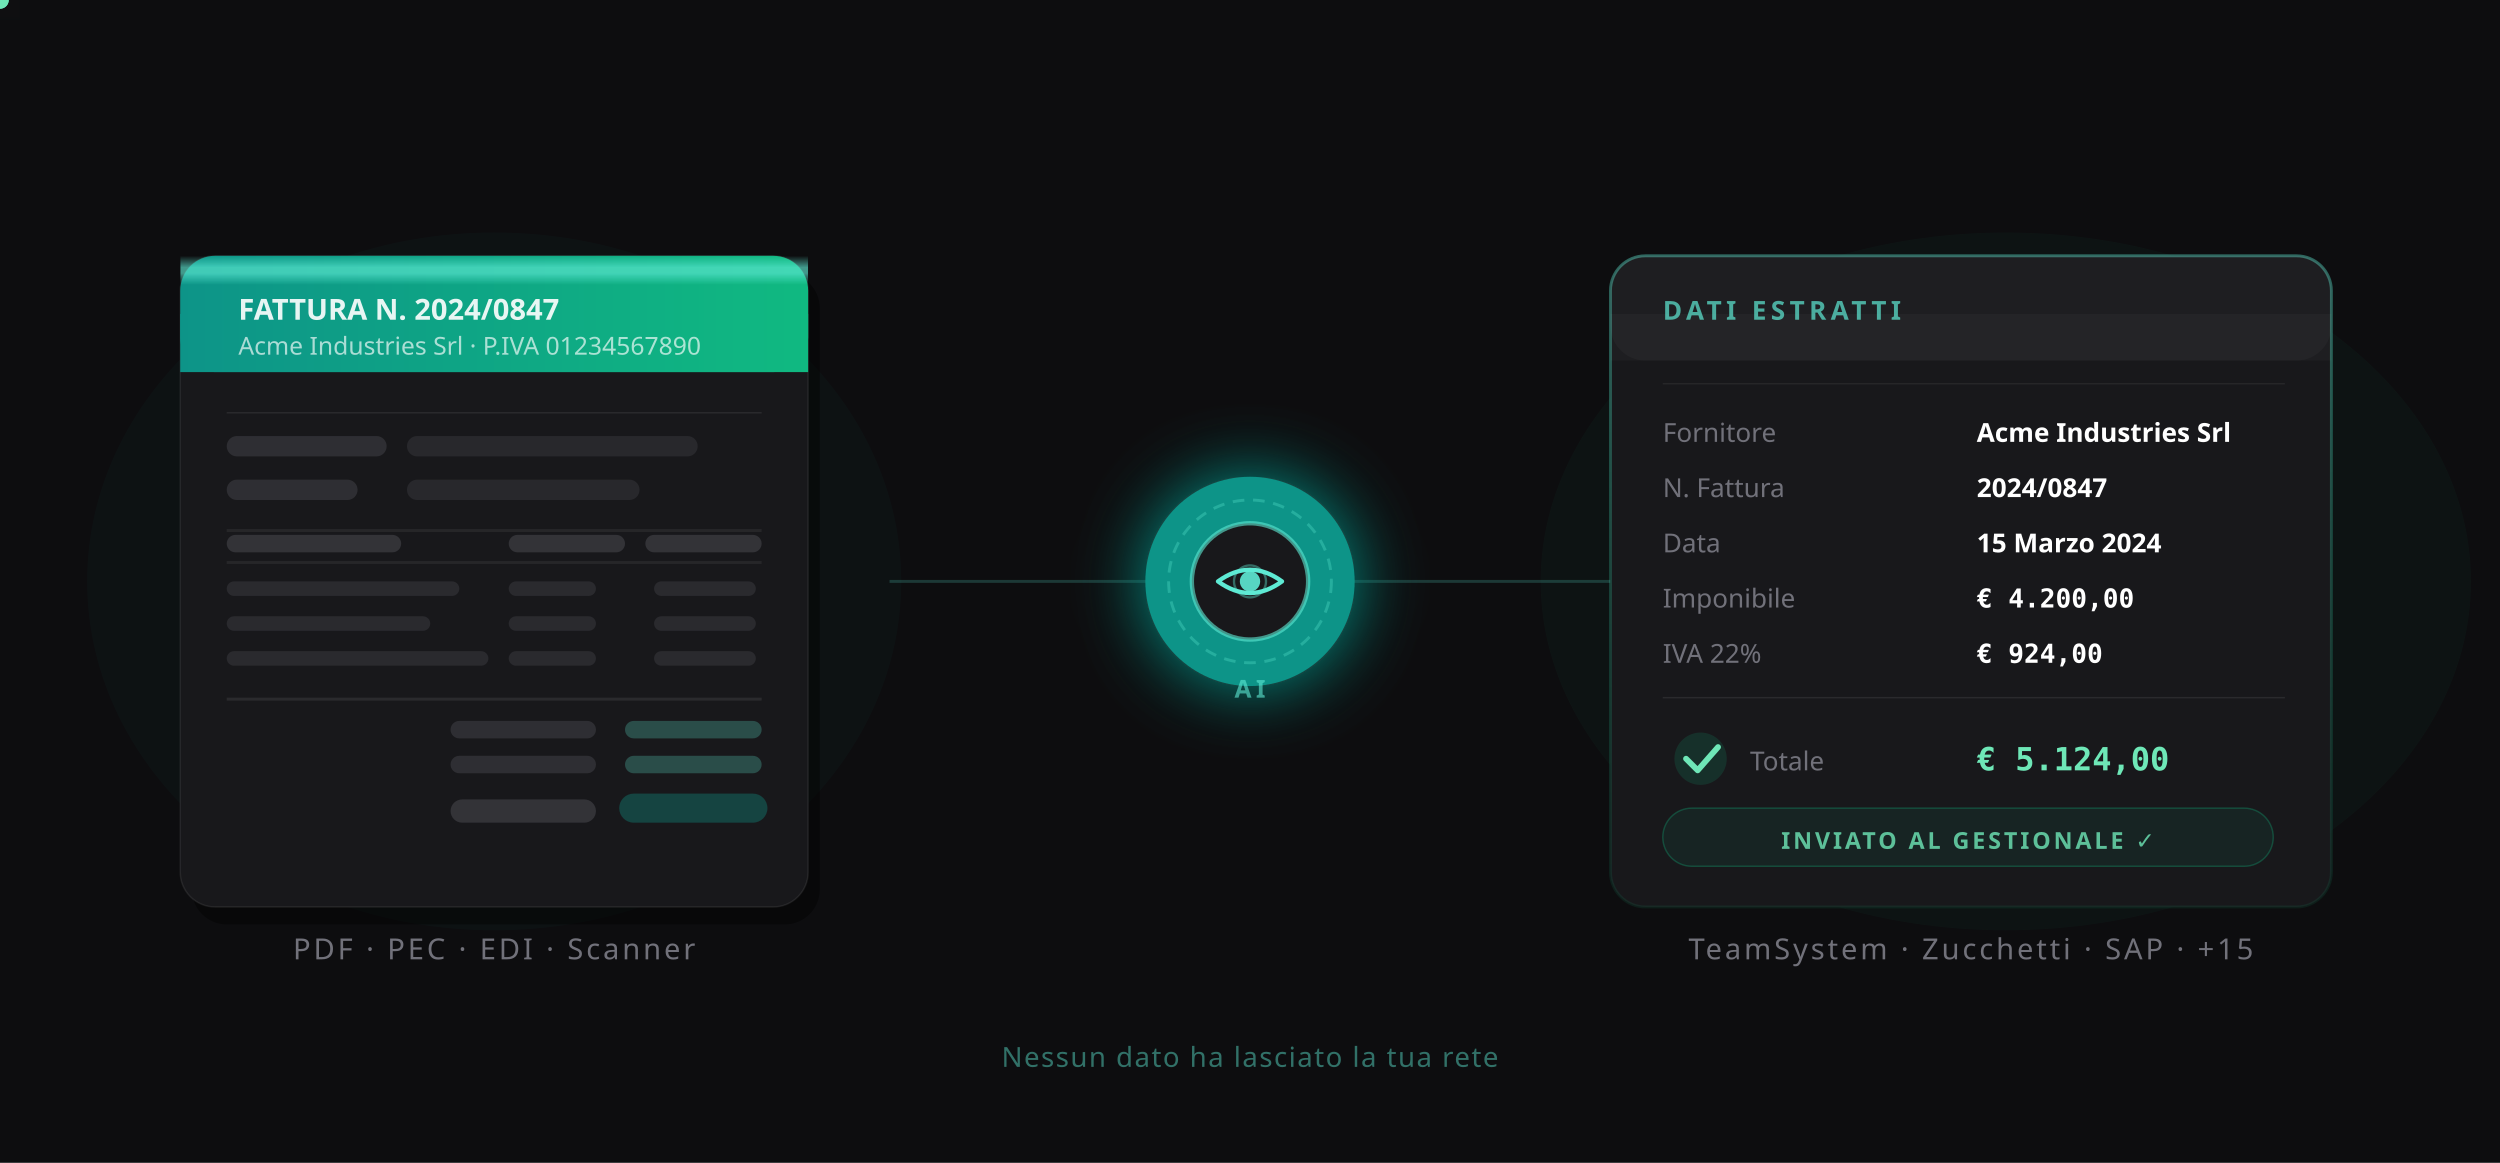
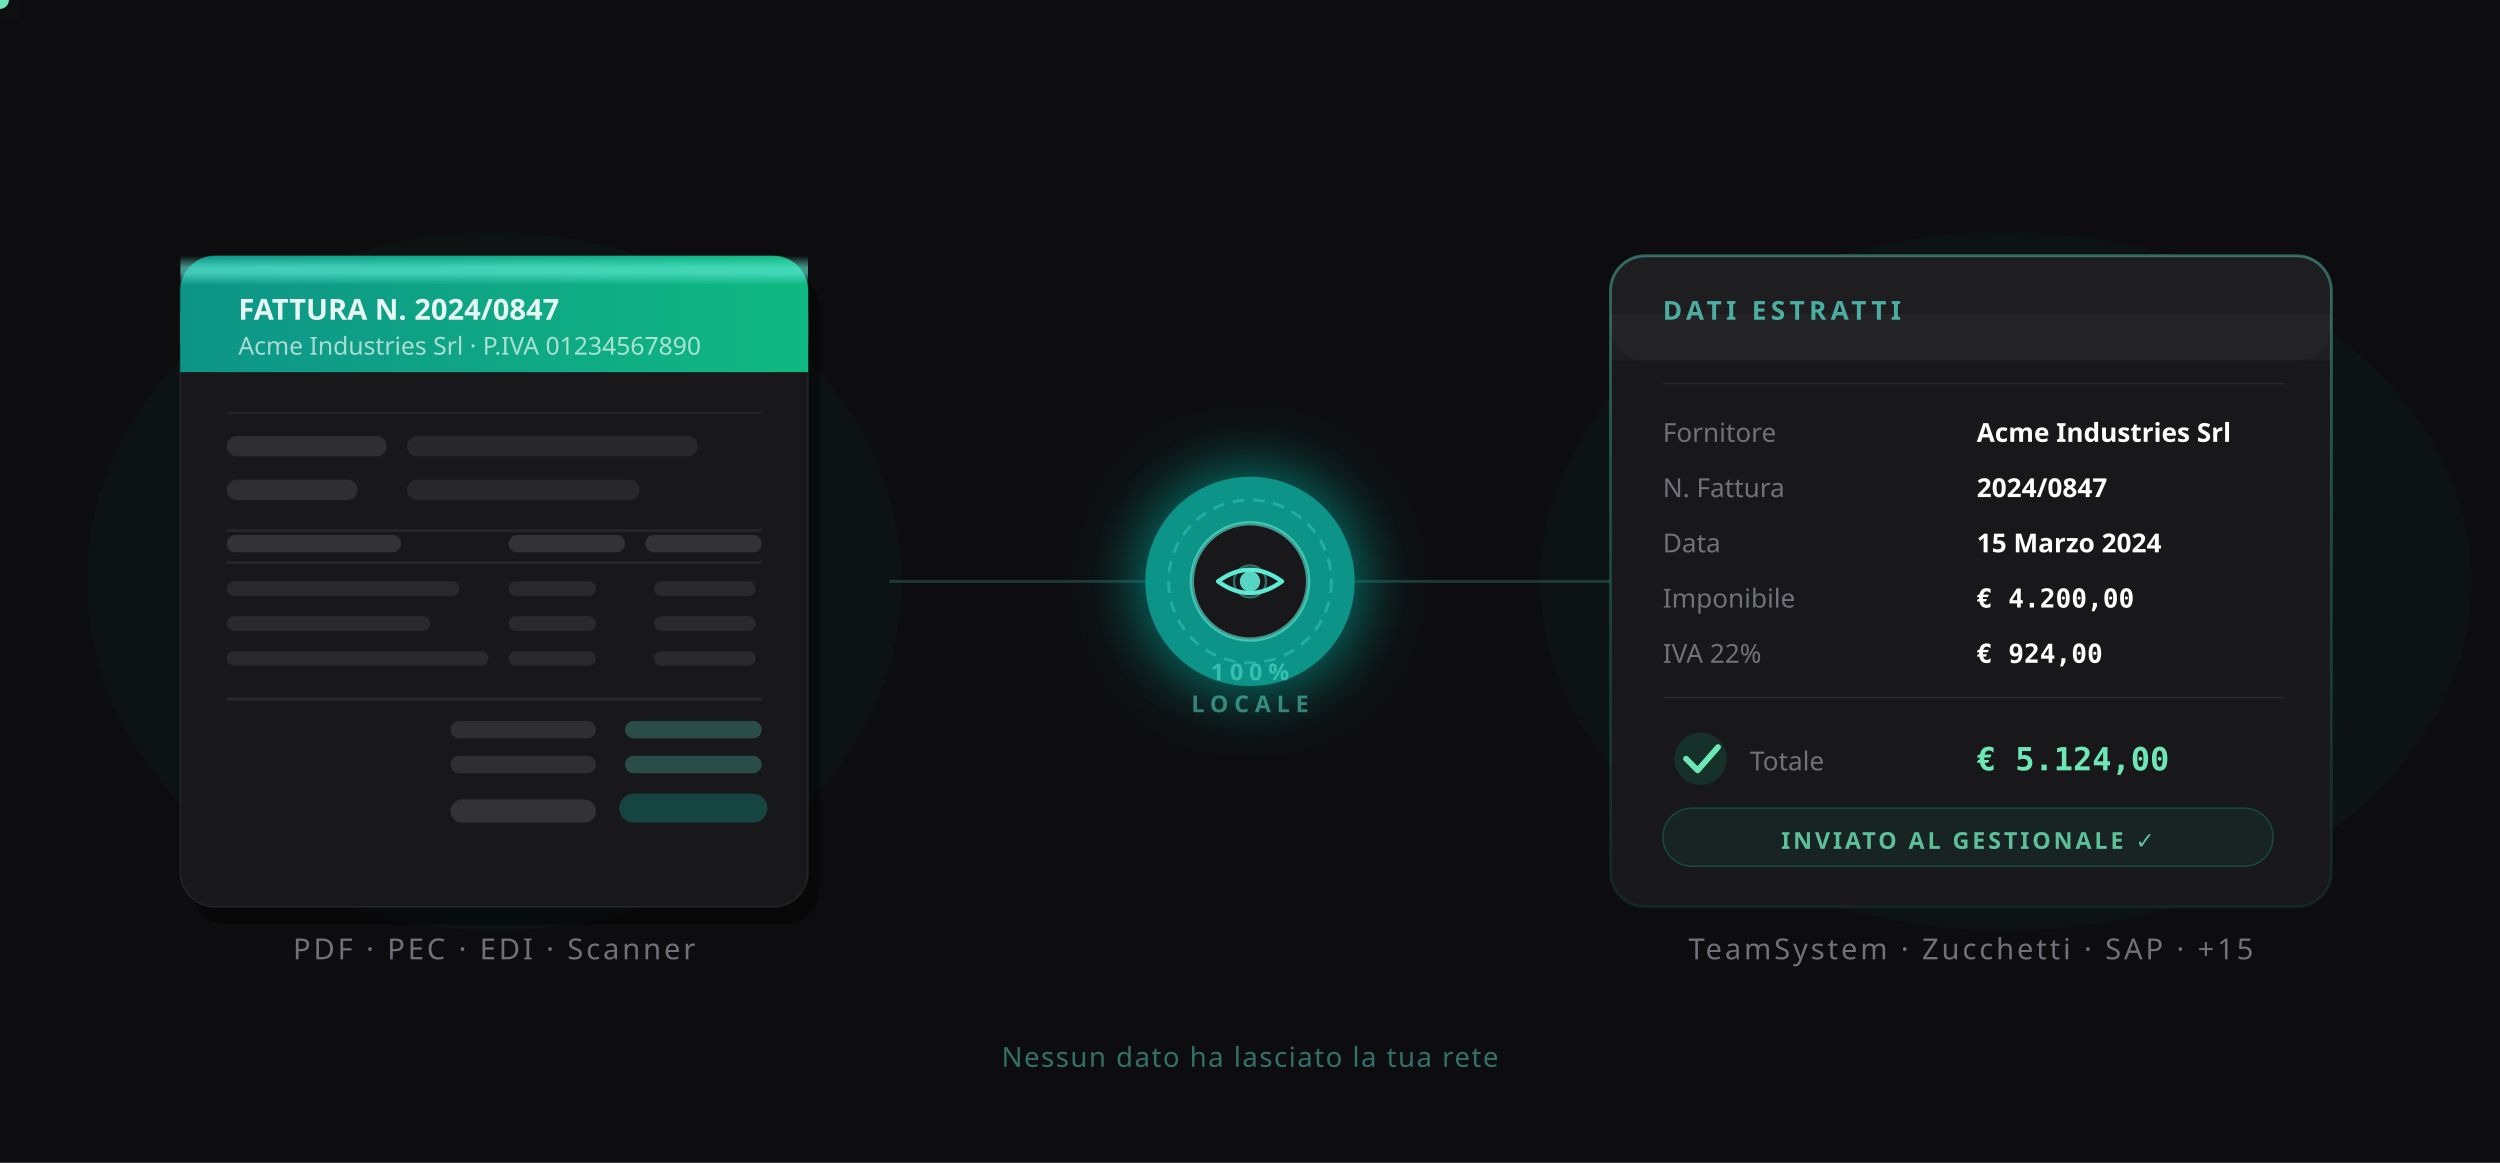
<svg xmlns="http://www.w3.org/2000/svg" viewBox="0 0 860 400" width="860" height="400" role="img" aria-label="DataUnchain: da documento PDF a dati strutturati, 100% in locale">
  <defs>
    <style>
    @keyframes scanMove {
      0%   { transform: translateY(0px);   opacity: 0; }
      8%   { opacity: 0.9; }
      88%  { transform: translateY(148px); opacity: 0.9; }
      96%  { opacity: 0; }
      100% { transform: translateY(148px); opacity: 0; }
    }
    @keyframes fadeInRow {
      0%   { opacity: 0; transform: translateX(-6px); }
      100% { opacity: 1; transform: translateX(0); }
    }
    @keyframes checkIn {
      0%   { opacity: 0; stroke-dashoffset: 30; }
      100% { opacity: 1; stroke-dashoffset: 0; }
    }
    @keyframes pulse {
      0%, 100% { opacity: 0.5; transform: scale(1); }
      50%       { opacity: 1;   transform: scale(1.12); }
    }
    @keyframes dotFlow {
      0%   { offset-distance: 0%;   opacity: 0; }
      8%   { opacity: 1; }
      85%  { opacity: 1; }
      100% { offset-distance: 100%; opacity: 0; }
    }
    @keyframes glowPulse {
      0%, 100% { opacity: 0.15; }
      50%       { opacity: 0.35; }
    }
    @keyframes badgeFade {
-       0%, 70% { opacity: 0; }
-       80%      { opacity: 1; }
-       100%     { opacity: 1; }
+       0%, 40% { opacity: 0; }
+       55%     { opacity: 1; }
+       100%    { opacity: 1; }
    }
    @keyframes lineGrow {
      0%   { stroke-dashoffset: 200; opacity: 0; }
      15%  { opacity: 1; }
      100% { stroke-dashoffset: 0;   opacity: 1; }
    }
    @keyframes docAppear {
      0%   { opacity: 0; transform: translateX(-16px); }
      100% { opacity: 1; transform: translateX(0); }
    }

    .scan-line { animation: scanMove 5s ease-in-out infinite; }
    .doc-group { animation: docAppear 0.7s cubic-bezier(0.2,0,0,1) both; }

    .row-1 { animation: fadeInRow 0.4s cubic-bezier(0.2,0,0,1) 2.0s both; }
    .row-2 { animation: fadeInRow 0.4s cubic-bezier(0.2,0,0,1) 2.5s both; }
    .row-3 { animation: fadeInRow 0.4s cubic-bezier(0.2,0,0,1) 3.0s both; }
    .row-4 { animation: fadeInRow 0.4s cubic-bezier(0.2,0,0,1) 3.5s both; }
    .row-5 { animation: fadeInRow 0.4s cubic-bezier(0.2,0,0,1) 4.0s both; }
    .row-check { animation: fadeInRow 0.5s cubic-bezier(0.2,0,0,1) 4.6s both; }

    .ai-dot { animation: pulse 2s ease-in-out infinite; }
    .ai-glow { animation: glowPulse 2s ease-in-out infinite; }
    .line-left  { animation: lineGrow 1.2s cubic-bezier(0.4,0,0.2,1) 0.8s both; stroke-dasharray: 200; }
    .line-right { animation: lineGrow 1.2s cubic-bezier(0.4,0,0.2,1) 1.8s both; stroke-dasharray: 200; }
-     .badge { animation: badgeFade 5s ease-in-out infinite; }
+     .badge { animation: badgeFade 8s ease-in-out infinite; }

    /* Dot flowing along path */
    .dot-1 {
      offset-path: path('M 306 200 L 426 200');
      animation: dotFlow 5s ease-in-out 1.0s infinite;
    }
    .dot-2 {
      offset-path: path('M 306 200 L 426 200');
      animation: dotFlow 5s ease-in-out 1.6s infinite;
    }
    .dot-3 {
      offset-path: path('M 434 200 L 554 200');
      animation: dotFlow 5s ease-in-out 1.8s infinite;
    }
    .dot-4 {
      offset-path: path('M 434 200 L 554 200');
      animation: dotFlow 5s ease-in-out 2.4s infinite;
    }
  </style>
    <linearGradient id="scanGrad" x1="0" y1="0" x2="0" y2="1">
      <stop offset="0%" stop-color="#5EEAD4" stop-opacity="0" />
      <stop offset="40%" stop-color="#5EEAD4" stop-opacity="0.7" />
      <stop offset="60%" stop-color="#5EEAD4" stop-opacity="0.7" />
      <stop offset="100%" stop-color="#5EEAD4" stop-opacity="0" />
    </linearGradient>
    <linearGradient id="docHeader" x1="0" y1="0" x2="1" y2="0">
      <stop offset="0%" stop-color="#0D9488" />
      <stop offset="100%" stop-color="#10B981" />
    </linearGradient>
    <linearGradient id="cardBorder" x1="0" y1="0" x2="0" y2="1">
      <stop offset="0%" stop-color="#5EEAD4" stop-opacity="0.4" />
      <stop offset="100%" stop-color="#10B981" stop-opacity="0.1" />
    </linearGradient>
    <clipPath id="docClip">
      <rect x="62" y="88" width="216" height="224" rx="0" />
    </clipPath>
    <filter id="glow" x="-60%" y="-60%" width="220%" height="220%">
      <feGaussianBlur stdDeviation="6" result="b" />
      <feMerge>
        <feMergeNode in="b" />
        <feMergeNode in="SourceGraphic" />
      </feMerge>
    </filter>
    <filter id="softglow" x="-40%" y="-40%" width="180%" height="180%">
      <feGaussianBlur stdDeviation="12" result="b" />
      <feMerge>
        <feMergeNode in="b" />
        <feMergeNode in="SourceGraphic" />
      </feMerge>
    </filter>
  </defs>
  <rect width="860" height="400" fill="#0D0D0F" />
  <ellipse cx="170" cy="200" rx="140" ry="120" fill="#0D9488" opacity="0.04" class="ai-glow" />
  <ellipse cx="690" cy="200" rx="160" ry="120" fill="#10B981" opacity="0.04" class="ai-glow" />
  <g class="doc-group">
    <rect x="66" y="94" width="216" height="224" rx="12" fill="#000000" opacity="0.4" />
    <rect x="62" y="88" width="216" height="224" rx="12" fill="#18181B" stroke="#ffffff" stroke-width="0.5" stroke-opacity="0.08" />
    <rect x="62" y="88" width="216" height="40" rx="12" fill="url(#docHeader)" />
    <rect x="62" y="108" width="216" height="20" fill="url(#docHeader)" />
    <text x="82" y="110" font-family="system-ui, sans-serif" font-size="10" font-weight="700" fill="white" opacity="0.9">FATTURA N. 2024/0847</text>
    <text x="82" y="122" font-family="system-ui, sans-serif" font-size="8.5" fill="white" opacity="0.65">Acme Industries Srl  ·  P.IVA 01234567890</text>
    <line x1="78" y1="142" x2="262" y2="142" stroke="#ffffff" stroke-width="0.5" stroke-opacity="0.08" />
    <rect x="78" y="150" width="55" height="7" rx="3.5" fill="#71717A" opacity="0.25" />
    <rect x="140" y="150" width="100" height="7" rx="3.5" fill="#71717A" opacity="0.18" />
    <rect x="78" y="165" width="45" height="7" rx="3.5" fill="#71717A" opacity="0.25" />
    <rect x="140" y="165" width="80" height="7" rx="3.5" fill="#71717A" opacity="0.18" />
    <rect x="78" y="182" width="184" height="1" fill="#ffffff" opacity="0.06" />
    <rect x="78" y="184" width="60" height="6" rx="3" fill="#71717A" opacity="0.3" />
    <rect x="175" y="184" width="40" height="6" rx="3" fill="#71717A" opacity="0.3" />
    <rect x="222" y="184" width="40" height="6" rx="3" fill="#71717A" opacity="0.3" />
    <rect x="78" y="193" width="184" height="1" fill="#ffffff" opacity="0.06" />
    <rect x="78" y="200" width="80" height="5" rx="2.5" fill="#71717A" opacity="0.2" />
    <rect x="175" y="200" width="30" height="5" rx="2.5" fill="#71717A" opacity="0.2" />
    <rect x="225" y="200" width="35" height="5" rx="2.5" fill="#71717A" opacity="0.2" />
    <rect x="78" y="212" width="70" height="5" rx="2.5" fill="#71717A" opacity="0.2" />
    <rect x="175" y="212" width="30" height="5" rx="2.5" fill="#71717A" opacity="0.2" />
    <rect x="225" y="212" width="35" height="5" rx="2.5" fill="#71717A" opacity="0.2" />
    <rect x="78" y="224" width="90" height="5" rx="2.5" fill="#71717A" opacity="0.2" />
    <rect x="175" y="224" width="30" height="5" rx="2.5" fill="#71717A" opacity="0.2" />
    <rect x="225" y="224" width="35" height="5" rx="2.5" fill="#71717A" opacity="0.2" />
    <rect x="78" y="240" width="184" height="1" fill="#ffffff" opacity="0.08" />
    <rect x="155" y="248" width="50" height="6" rx="3" fill="#71717A" opacity="0.25" />
    <rect x="215" y="248" width="47" height="6" rx="3" fill="#5EEAD4" opacity="0.25" />
    <rect x="155" y="260" width="50" height="6" rx="3" fill="#71717A" opacity="0.25" />
    <rect x="215" y="260" width="47" height="6" rx="3" fill="#5EEAD4" opacity="0.25" />
    <rect x="155" y="275" width="50" height="8" rx="4" fill="#71717A" opacity="0.3" />
    <rect x="213" y="273" width="51" height="10" rx="5" fill="#0D9488" opacity="0.35" />
    <g clip-path="url(#docClip)" class="scan-line">
      <rect x="62" y="88" width="216" height="10" fill="url(#scanGrad)" opacity="0.9" />
    </g>
  </g>
  <text x="170" y="330" text-anchor="middle" font-family="system-ui, sans-serif" font-size="10" fill="#71717A" letter-spacing="1">PDF · PEC · EDI · Scanner</text>
  <line x1="306" y1="200" x2="426" y2="200" stroke="#5EEAD4" stroke-width="1" stroke-opacity="0.2" class="line-left" />
  <line x1="434" y1="200" x2="554" y2="200" stroke="#5EEAD4" stroke-width="1" stroke-opacity="0.2" class="line-right" />
  <circle class="dot-1" r="3" fill="#5EEAD4" filter="url(#glow)" style="offset-path: path('M 306 200 L 426 200');" />
  <circle class="dot-2" r="2" fill="#5EEAD4" opacity="0.6" style="offset-path: path('M 306 200 L 426 200');" />
  <circle class="dot-3" r="3" fill="#6EE7B7" filter="url(#glow)" style="offset-path: path('M 434 200 L 554 200');" />
  <circle class="dot-4" r="2" fill="#6EE7B7" opacity="0.6" style="offset-path: path('M 434 200 L 554 200');" />
  <circle cx="430" cy="200" r="36" fill="#0D9488" class="ai-glow" filter="url(#softglow)" />
  <circle cx="430" cy="200" r="28" fill="none" stroke="#5EEAD4" stroke-width="1" stroke-opacity="0.3" stroke-dasharray="4 3">
    <animateTransform attributeName="transform" type="rotate" from="0 430 200" to="360 430 200" dur="12s" repeatCount="indefinite" />
  </circle>
  <circle cx="430" cy="200" r="20" fill="#18181B" stroke="#5EEAD4" stroke-width="1.5" stroke-opacity="0.6" class="ai-dot" />
  <g transform="translate(419, 194)">
    <path d="M 0 6 Q 11 -2 22 6 Q 11 14 0 6 Z" fill="none" stroke="#5EEAD4" stroke-width="1.5" stroke-linejoin="round" />
    <circle cx="11" cy="6" r="3.5" fill="#5EEAD4" opacity="0.9">
      <animate attributeName="r" values="3;4;3" dur="2s" repeatCount="indefinite" />
    </circle>
    <circle cx="11" cy="6" r="5.5" fill="none" stroke="#5EEAD4" stroke-width="0.8" opacity="0.4" />
  </g>
-   <text x="430" y="240" text-anchor="middle" font-family="system-ui, sans-serif" font-size="8.5" font-weight="600" letter-spacing="1.5" fill="#5EEAD4" opacity="0.6">AI</text>
+   <text x="430" y="234" text-anchor="middle" font-family="system-ui, sans-serif" font-size="8" font-weight="700" letter-spacing="2" fill="#5EEAD4" opacity="0.5">100%</text>
+   <text x="430" y="245" text-anchor="middle" font-family="system-ui, sans-serif" font-size="8" font-weight="700" letter-spacing="2" fill="#5EEAD4" opacity="0.5">LOCALE</text>
  <rect x="554" y="88" width="248" height="224" rx="12" fill="#18181B" stroke="url(#cardBorder)" stroke-width="1" />
  <rect x="554" y="88" width="248" height="36" rx="12" fill="#ffffff" fill-opacity="0.03" />
  <rect x="554" y="108" width="248" height="16" fill="#ffffff" fill-opacity="0.03" />
  <text x="572" y="110" font-family="system-ui, sans-serif" font-size="9" font-weight="700" letter-spacing="1.5" fill="#5EEAD4" opacity="0.7">DATI ESTRATTI</text>
  <line x1="572" y1="132" x2="786" y2="132" stroke="#ffffff" stroke-width="0.5" stroke-opacity="0.06" />
  <g class="row-1">
    <text x="572" y="152" font-family="system-ui, sans-serif" font-size="9" fill="#71717A">Fornitore</text>
    <text x="680" y="152" font-family="system-ui, sans-serif" font-size="9" font-weight="600" fill="#ffffff">Acme Industries Srl</text>
  </g>
  <g class="row-2">
    <text x="572" y="171" font-family="system-ui, sans-serif" font-size="9" fill="#71717A">N. Fattura</text>
    <text x="680" y="171" font-family="system-ui, sans-serif" font-size="9" font-weight="600" fill="#ffffff">2024/0847</text>
  </g>
  <g class="row-3">
    <text x="572" y="190" font-family="system-ui, sans-serif" font-size="9" fill="#71717A">Data</text>
    <text x="680" y="190" font-family="system-ui, sans-serif" font-size="9" font-weight="600" fill="#ffffff">15 Marzo 2024</text>
  </g>
  <g class="row-4">
    <text x="572" y="209" font-family="system-ui, sans-serif" font-size="9" fill="#71717A">Imponibile</text>
    <text x="680" y="209" font-family="monospace, monospace" font-size="9" font-weight="600" fill="#ffffff">€ 4.200,00</text>
  </g>
  <g class="row-5">
    <text x="572" y="228" font-family="system-ui, sans-serif" font-size="9" fill="#71717A">IVA 22%</text>
    <text x="680" y="228" font-family="monospace, monospace" font-size="9" font-weight="600" fill="#ffffff">€ 924,00</text>
  </g>
  <g class="row-check">
    <line x1="572" y1="240" x2="786" y2="240" stroke="#ffffff" stroke-width="0.5" stroke-opacity="0.08" />
  </g>
  <g class="row-check">
    <circle cx="585" cy="261" r="9" fill="#10B981" opacity="0.15" />
    <path d="M 580 261 L 584 265 L 591 257" fill="none" stroke="#6EE7B7" stroke-width="2" stroke-linecap="round" stroke-linejoin="round" stroke-dasharray="20" stroke-dashoffset="0">
      <animate attributeName="stroke-dashoffset" values="20;0" dur="0.4s" begin="4.8s" fill="freeze" />
    </path>
    <text x="602" y="265" font-family="system-ui, sans-serif" font-size="9" fill="#71717A">Totale</text>
    <text x="680" y="265" font-family="monospace, monospace" font-size="11" font-weight="700" fill="#6EE7B7">€ 5.124,00</text>
    <rect x="572" y="278" width="210" height="20" rx="10" fill="#10B981" fill-opacity="0.08" stroke="#10B981" stroke-width="0.5" stroke-opacity="0.3" />
    <text x="677" y="292" text-anchor="middle" font-family="system-ui, sans-serif" font-size="8" font-weight="600" letter-spacing="1" fill="#6EE7B7" opacity="0.8">INVIATO AL GESTIONALE  ✓</text>
  </g>
  <text x="678" y="330" text-anchor="middle" font-family="system-ui, sans-serif" font-size="10" fill="#71717A" letter-spacing="1">TeamSystem · Zucchetti · SAP · +15</text>
  <g class="badge">
    <text x="430" y="367" text-anchor="middle" font-family="system-ui, sans-serif" font-size="9.5" fill="#5EEAD4" opacity="0.45" letter-spacing="0.5">Nessun dato ha lasciato la tua rete</text>
  </g>
</svg>
